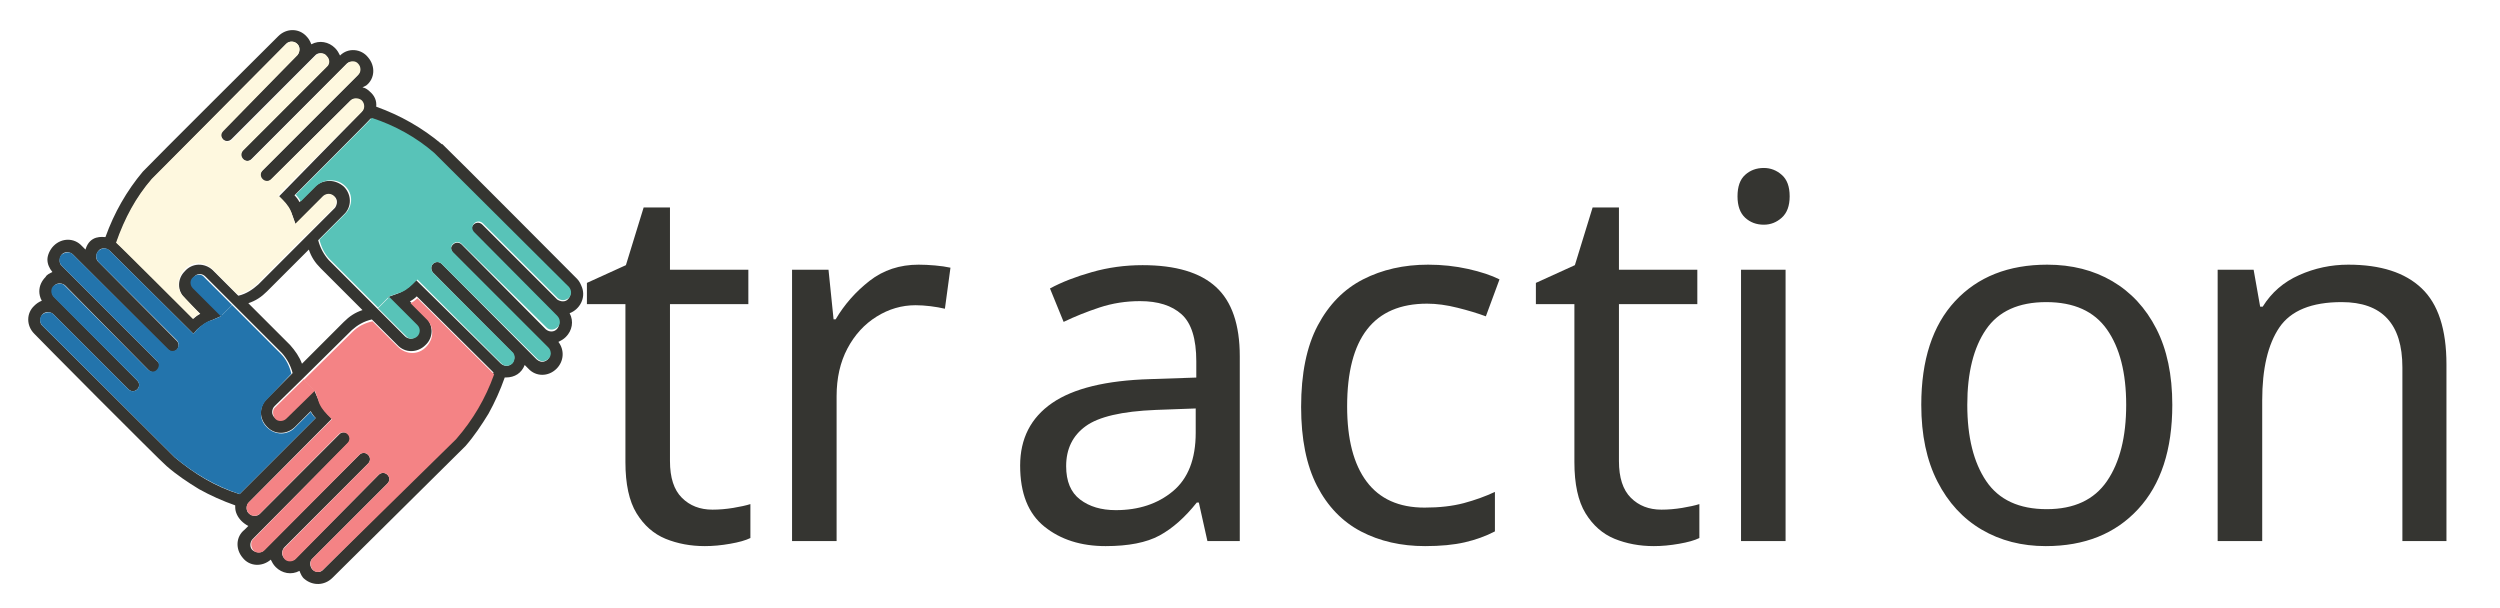
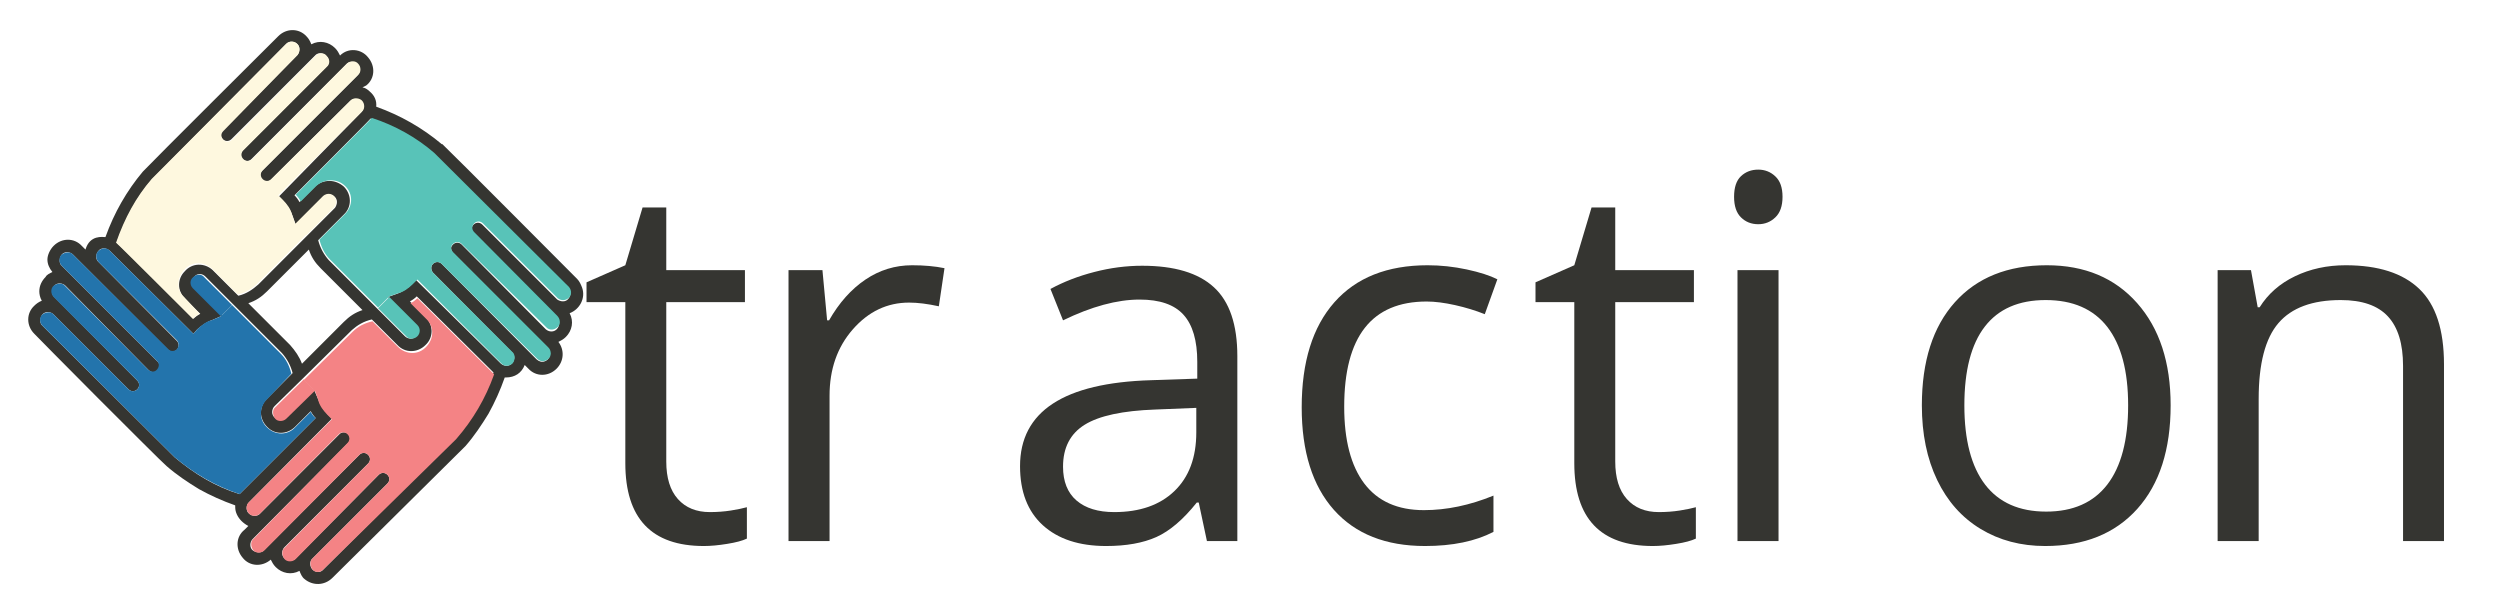
<svg xmlns="http://www.w3.org/2000/svg" version="1.1" id="Layer_1" x="0px" y="0px" viewBox="0 0 400.7 97.3" style="enable-background:new 0 0 400.7 97.3;" xml:space="preserve">
  <style type="text/css">
	.st0{fill:#353531;}
- 	.st1{font-family:'OpenSans-ExtraboldItalic';}
+ 	.st1{font-family:'OpenSans';}
	.st2{font-size:81.123px;}
	.st3{letter-spacing:-2;}
	.st4{letter-spacing:-4;}
	.st5{fill:#F48385;}
	.st6{fill:#2374AC;}
	.st7{fill:#58C3B8;}
	.st8{fill:#FEF8DF;}
</style>
  <text transform="matrix(1 0 0 1 92.7738 86.7182)">
    <tspan x="0" y="0" class="st0 st1 st2 st3">tr</tspan>
    <tspan x="67" y="0" class="st0 st1 st2 st4">a</tspan>
    <tspan x="111.3" y="0" class="st0 st1 st2">c</tspan>
    <tspan x="152.1" y="0" class="st0 st1 st2 st3">ti</tspan>
    <tspan x="210.7" y="0" class="st0 st1 st2 st4">on</tspan>
  </text>
  <g id="XMLID_1_">
    <g>
      <path class="st0" d="M53.3,92.6c-1.3,1.3-3.2,1.3-4.5,0.2c-0.4-0.3-0.6-0.8-0.8-1.3c-1.3,0.7-2.8,0.4-3.8-0.6    c-0.4-0.4-0.6-0.8-0.8-1.2c-1.4,1.2-3.4,1.1-4.5-0.3c-1.2-1.4-1.1-3.4,0.3-4.5l0.6-0.6c-0.4-0.2-0.8-0.5-1.1-0.8    c-0.6-0.6-1-1.4-1-2.2c0-0.1,0-0.2,0-0.3c-2-0.7-4-1.6-5.8-2.6c-1.8-1.1-3.6-2.3-5.2-3.7c-0.6-0.5-5.9-5.8-11.1-11    S5.5,53.5,5.5,53.5c-1.3-1.3-1.3-3.3,0-4.5c0.3-0.3,0.7-0.6,1.2-0.8c-0.3-0.5-0.4-1.1-0.4-1.5c0-0.9,0.4-1.7,1-2.3    C7.5,44,8,43.8,8.4,43.6c-0.5-0.6-0.8-1.3-0.8-2s0.4-1.6,1-2.2c1.3-1.3,3.3-1.3,4.5,0l0.6,0.6c0.7-2.4,2.8-2,3.2-2    c1.4-3.9,3.4-7.4,6-10.5l0.1-0.1c1.3-1.4,21.6-21.6,21.6-21.6c1.3-1.3,3.3-1.3,4.5,0c0.4,0.4,0.6,0.8,0.8,1.3    c1.3-0.7,2.8-0.4,3.8,0.6c0.4,0.4,0.6,0.8,0.8,1.2c1.3-1.3,3.4-1.1,4.5,0.3c1.2,1.4,1.1,3.4-0.3,4.5L58.1,14    c0.5,0.1,0.9,0.4,1.2,0.7c0.7,0.6,1.1,1.4,1,2.4c3.9,1.4,7.4,3.4,10.5,6h0.1c1.4,1.3,21.6,21.6,21.6,21.6c0.4,0.4,0.6,0.9,0.8,1.4    c0.6,1.7-0.4,3.5-2,4.1c0.7,1.3,0.4,2.8-0.6,3.8c-0.4,0.4-0.8,0.6-1.2,0.8c1,1.3,0.9,3.1-0.3,4.3c-1.3,1.3-3.3,1.3-4.5,0l-0.6-0.6    c-0.5,1.3-1.6,2-3,2c0,0-0.1,0-0.2,0c-0.7,2-1.6,4-2.6,5.8c-1.1,1.8-2.3,3.6-3.7,5.2C73.6,72.5,53.3,92.6,53.3,92.6z M50.1,91.3    c0.5,0.5,1.3,0.5,1.7,0L73,70.1c2.7-3.1,4.7-6.6,6.1-10.4C79,59.6,66.8,47.5,66.8,47.5c-0.3,0.3-0.7,0.6-1.1,0.8l2.5,2.5    c1.3,1.3,1.3,3.3,0,4.5c-1.3,1.3-3.3,1.3-4.5,0l-4.1-4.1c-1.3,0.3-2.3,0.9-3.2,1.7l-7.8,7.7l-4.6,4.5c-0.5,0.5-0.5,1.4,0,1.8    s1.4,0.5,1.8,0l4.5-4.5L51,64c0.3,0.9,0.9,1.7,1.5,2.4l0.7,0.7L39.9,80.5c-0.5,0.5-0.5,1.4,0,1.8c0.5,0.5,1.4,0.5,1.8,0l12.7-12.7    c0.2-0.2,0.4-0.3,0.7-0.3s0.5,0.1,0.7,0.3c0.4,0.4,0.4,1,0,1.4L40.5,86.4c-0.5,0.5-0.5,1.4,0,1.8s1.4,0.5,1.8,0l15.3-15.3    c0.2-0.2,0.4-0.3,0.7-0.3s0.5,0.1,0.7,0.3c0.4,0.4,0.4,1,0,1.4L45.6,87.7c-0.5,0.5-0.5,1.4,0,1.8s1.4,0.5,1.8,0l13.3-13.4    c0.4-0.4,1-0.4,1.4,0c0.4,0.4,0.4,1,0,1.4l-12,12C49.6,89.9,49.6,90.8,50.1,91.3z M38.4,79.2L50.6,67c-0.3-0.3-0.6-0.7-0.8-1.1    l-2.5,2.5c-1.3,1.3-3.3,1.3-4.5,0c-1.3-1.3-1.3-3.3,0-4.5l4.1-4.1c-0.3-1.2-0.9-2.3-1.7-3.2l-7.8-7.8l-4.5-4.5    c-0.5-0.5-1.3-0.5-1.7,0c-0.6,0.5-0.6,1.4-0.1,1.8l4.5,4.5L34,51.3c-0.9,0.3-1.7,0.9-2.4,1.5L31,53.5L17.6,40.2    c-0.2-0.2-0.6-0.4-0.9-0.4c-0.3,0-0.7,0.1-0.9,0.4c-0.5,0.5-0.5,1.4,0,1.8l12.6,12.7c0.3,0.4,0.3,0.9,0,1.3    c-0.3,0.4-1,0.5-1.4,0.1L11.7,40.8c-0.5-0.5-1.4-0.5-1.8,0s-0.5,1.4,0,1.8L25.3,58c0.4,0.4,0.3,1-0.1,1.4c-0.4,0.4-1,0.3-1.4-0.1    L10.5,45.8c-0.5-0.5-1.4-0.5-1.8,0s-0.5,1.4,0,1.8L22,61c0.4,0.4,0.4,1,0,1.4c-0.4,0.4-1,0.4-1.4,0l-12-12c-0.5-0.5-1.4-0.5-1.8,0    s-0.5,1.4,0,1.8L28,73.3C31.1,75.9,34.5,78,38.4,79.2z M80.3,58.3c0.6,0.5,1.4,0.4,1.8-0.1c0.5-0.6,0.4-1.4-0.1-1.8L69.4,43.7    c-0.2-0.2-0.5-0.9,0-1.4c0.4-0.4,1-0.4,1.4,0L86,57.6c0.8,0.7,1.5,0.3,1.8,0c0.5-0.5,0.5-1.4,0-1.8L72.6,40.5    c-0.1-0.1-0.3-0.4-0.3-0.7c0-0.2,0.1-0.4,0.3-0.6c0.4-0.4,1-0.4,1.4,0l13.4,13.5c0.1,0.1,0.1,0.1,0.1,0.1c0.6,0.5,1.4,0.4,1.8-0.1    c0.5-0.6,0.4-1.4-0.1-1.8L75.9,37.4c-0.4-0.4-0.4-1,0-1.4c0.4-0.4,1-0.4,1.4,0l12,12c0.6,0.4,1.3,0.4,1.7,0    c0.5-0.5,0.6-1.3,0.1-1.8L69.4,24.6c-2.9-2.5-6.3-4.4-10-5.6c0,0.1-12.2,12.3-12.2,12.3c0.3,0.3,0.6,0.7,0.8,1.1l2.5-2.5    c0.6-0.6,1.4-0.9,2.3-0.9c0.8,0,1.6,0.3,2.3,0.9c1.3,1.3,1.3,3.3,0,4.5l-4.1,4.1c0.3,1.2,0.9,2.3,1.7,3.2l7.7,7.7l4.5,4.5    c0.5,0.5,1.4,0.5,1.8,0s0.5-1.4,0-1.8l-4.5-4.5l1.4-0.5c0.9-0.3,1.7-0.9,2.4-1.5l0.7-0.7L80.3,58.3z M48.4,58.3l6.7-6.7    c0.9-0.9,1.8-1.5,3-1.9l-6.7-6.7c-0.9-0.9-1.5-1.8-1.9-3l-6.7,6.7c-0.9,0.9-1.8,1.5-3,1.9l6.7,6.7C47.3,56.2,48,57.2,48.4,58.3z     M31,51.1c0.3-0.3,0.7-0.6,1.1-0.8l-2.5-2.5c-1.2-1.2-1.2-3.1,0-4.3c1.2-1.4,3.2-1.4,4.5-0.2l4.1,4.1c1.3-0.3,2.3-1,3.2-1.8    l7.8-7.8l4.5-4.5c0.4-0.6,0.4-1.3,0-1.7c-0.5-0.5-1.3-0.6-1.8-0.1l-4.5,4.5l-0.5-1.4c-0.3-0.9-0.9-1.7-1.5-2.4l-0.7-0.7L57.9,18    c0.5-0.5,0.5-1.4,0-1.8c-0.3-0.3-1.3-0.6-1.8,0c-0.6,0.6-12.7,12.6-12.7,12.6c-0.4,0.4-1,0.4-1.4,0s-0.4-1,0-1.4l15.3-15.3    c0.5-0.5,0.5-1.4,0-1.8c-0.5-0.5-1.4-0.5-1.8,0L40.3,25.5c-0.4,0.4-1,0.4-1.4,0c-0.4-0.4-0.4-1,0-1.4l13.4-13.4    c0.5-0.5,0.5-1.3,0-1.7c-0.5-0.6-1.4-0.6-1.8-0.1L37.1,22.3c-0.4,0.4-1,0.4-1.4,0c-0.2-0.2-0.6-0.8,0-1.4l12-12.1    c0.4-0.6,0.4-1.3,0-1.7c-0.5-0.5-1.3-0.6-1.8-0.1L24.4,28.7c-2.5,2.9-4.3,6.3-5.7,10.2C18.8,38.9,31,51.1,31,51.1z" />
      <path class="st5" d="M51.8,91.3c-0.5,0.5-1.3,0.5-1.7,0s-0.5-1.4,0-1.8l12-12c0.4-0.4,0.4-1,0-1.4c-0.4-0.4-1-0.4-1.4,0L47.4,89.6    c-0.5,0.5-1.4,0.5-1.8,0s-0.5-1.4,0-1.8L59,74.3c0.4-0.4,0.4-1,0-1.4c-0.2-0.2-0.4-0.3-0.7-0.3s-0.5,0.1-0.7,0.3L42.4,88.2    c-0.5,0.5-1.4,0.5-1.8,0s-0.5-1.4,0-1.8L55.7,71c0.4-0.4,0.4-1,0-1.4c-0.2-0.2-0.4-0.3-0.7-0.3s-0.5,0.1-0.7,0.3L41.7,82.3    c-0.5,0.5-1.4,0.5-1.8,0c-0.5-0.5-0.5-1.4,0-1.8l13.3-13.3l-0.7-0.7c-0.7-0.7-1.3-1.5-1.5-2.4l-0.5-1.4l-1.8-1.8l7.8-7.7    c0.9-0.9,1.9-1.4,3.2-1.7l4.1,4.1c1.3,1.3,3.3,1.3,4.5,0c1.3-1.3,1.3-3.3,0-4.5l-2.5-2.5c0.4-0.2,0.8-0.5,1.1-0.8    c0,0,12.2,12.1,12.3,12.2c-1.4,3.9-3.4,7.3-6.1,10.4L51.8,91.3z" />
      <path class="st6" d="M50.6,67L38.4,79.2c-3.9-1.3-7.3-3.3-10.4-5.9L6.8,52.2c-0.5-0.5-0.5-1.4,0-1.8s1.4-0.5,1.8,0l12,12    c0.4,0.4,1,0.4,1.4,0c0.4-0.4,0.4-1,0-1.4L8.6,47.6c-0.5-0.5-0.5-1.4,0-1.8s1.4-0.5,1.8,0l13.3,13.4c0.4,0.4,1,0.5,1.4,0.1    c0.4-0.4,0.5-1,0.1-1.4L9.9,42.6c-0.5-0.5-0.5-1.4,0-1.8s1.4-0.5,1.8,0L27,56c0.4,0.4,1.1,0.3,1.4-0.1c0.3-0.4,0.3-0.9,0-1.3    L15.8,42c-0.5-0.5-0.5-1.4,0-1.8c0.2-0.2,0.6-0.4,0.9-0.4c0.3,0,0.7,0.1,0.9,0.4L31,53.5l0.6-0.7c0.7-0.7,1.5-1.3,2.4-1.5l1.4-0.6    l1.8-1.8l7.8,7.8c0.9,0.9,1.4,2,1.7,3.2L42.8,64c-1.3,1.3-1.3,3.3,0,4.5c1.3,1.3,3.3,1.3,4.5,0l2.5-2.5C50,66.4,50.3,66.8,50.6,67    z" />
      <path class="st5" d="M45.9,67.1c-0.5,0.5-1.4,0.5-1.8,0s-0.5-1.4,0-1.8l4.6-4.5l1.8,1.8L45.9,67.1z" />
      <path class="st7" d="M82.2,58.2c-0.5,0.5-1.3,0.6-1.8,0.1L66.9,44.8l-0.7,0.7c-0.7,0.7-1.5,1.3-2.4,1.5l-1.4,0.5l-1.8,1.8    l-7.7-7.7c-0.9-0.9-1.4-2-1.7-3.2l4.1-4.1c1.3-1.3,1.3-3.3,0-4.5c-0.6-0.6-1.4-0.9-2.3-0.9c-0.8,0-1.6,0.3-2.3,0.9l-2.5,2.5    c-0.2-0.4-0.5-0.8-0.8-1.1c0,0,12.2-12.2,12.2-12.3c3.7,1.2,7.1,3.1,10,5.6l21.6,21.5c0.5,0.6,0.4,1.4-0.1,1.8    c-0.5,0.4-1.2,0.4-1.7,0l-12-12c-0.4-0.4-1-0.4-1.4,0c-0.4,0.4-0.4,1,0,1.4l13.3,13.4c0.5,0.5,0.6,1.3,0.1,1.8    c-0.5,0.5-1.3,0.6-1.8,0.1c0,0,0,0-0.1-0.1L74,39.1c-0.4-0.4-1-0.4-1.4,0c-0.2,0.2-0.3,0.4-0.3,0.6c0,0.3,0.2,0.6,0.3,0.7    l15.3,15.3c0.5,0.5,0.5,1.4,0,1.8c-0.3,0.3-1.1,0.7-1.8,0L70.8,42.3c-0.4-0.4-1-0.4-1.4,0c-0.5,0.5-0.2,1.2,0,1.4l12.7,12.7    C82.6,56.8,82.6,57.6,82.2,58.2z" />
      <path class="st7" d="M66.9,53.9c-0.5,0.5-1.4,0.5-1.8,0l-4.5-4.5l1.8-1.8l4.5,4.5C67.4,52.6,67.4,53.4,66.9,53.9z" />
      <path class="st6" d="M35.4,50.7l-4.5-4.5c-0.5-0.5-0.5-1.4,0.1-1.8c0.5-0.5,1.3-0.5,1.7,0l4.5,4.5L35.4,50.7z" />
      <path class="st8" d="M32,50.3c-0.4,0.2-0.8,0.5-1.1,0.8c0,0-12.2-12.2-12.3-12.2c1.4-4,3.2-7.3,5.7-10.2L45.9,7    c0.6-0.5,1.4-0.4,1.8,0.1c0.4,0.5,0.4,1.2,0,1.7L35.8,21c-0.6,0.6-0.2,1.2,0,1.4c0.4,0.4,1,0.4,1.4,0L50.6,8.9    c0.5-0.5,1.4-0.5,1.8,0.1c0.5,0.5,0.5,1.3,0,1.7L39,24.1c-0.4,0.4-0.4,1,0,1.4c0.4,0.4,1,0.4,1.4,0l15.2-15.3    c0.5-0.5,1.4-0.5,1.8,0c0.5,0.5,0.5,1.4,0,1.8L42.1,27.3c-0.4,0.4-0.4,1,0,1.4s1,0.4,1.4,0c0,0,12.1-12,12.7-12.6    c0.6-0.6,1.5-0.3,1.8,0c0.5,0.5,0.5,1.4,0,1.8L44.6,31.3l0.7,0.7c0.7,0.7,1.3,1.5,1.5,2.4l0.5,1.4l1.8,1.8l-7.8,7.8    c-0.9,0.9-1.9,1.5-3.2,1.8l-4.1-4.1c-1.4-1.3-3.4-1.2-4.5,0.2c-1.2,1.3-1.2,3.2,0,4.3L32,50.3z" />
      <path class="st8" d="M49.1,37.7l-1.8-1.8l4.5-4.5c0.6-0.5,1.4-0.4,1.8,0.1c0.4,0.5,0.4,1.2,0,1.7L49.1,37.7z" />
    </g>
    <g>
	</g>
  </g>
</svg>
